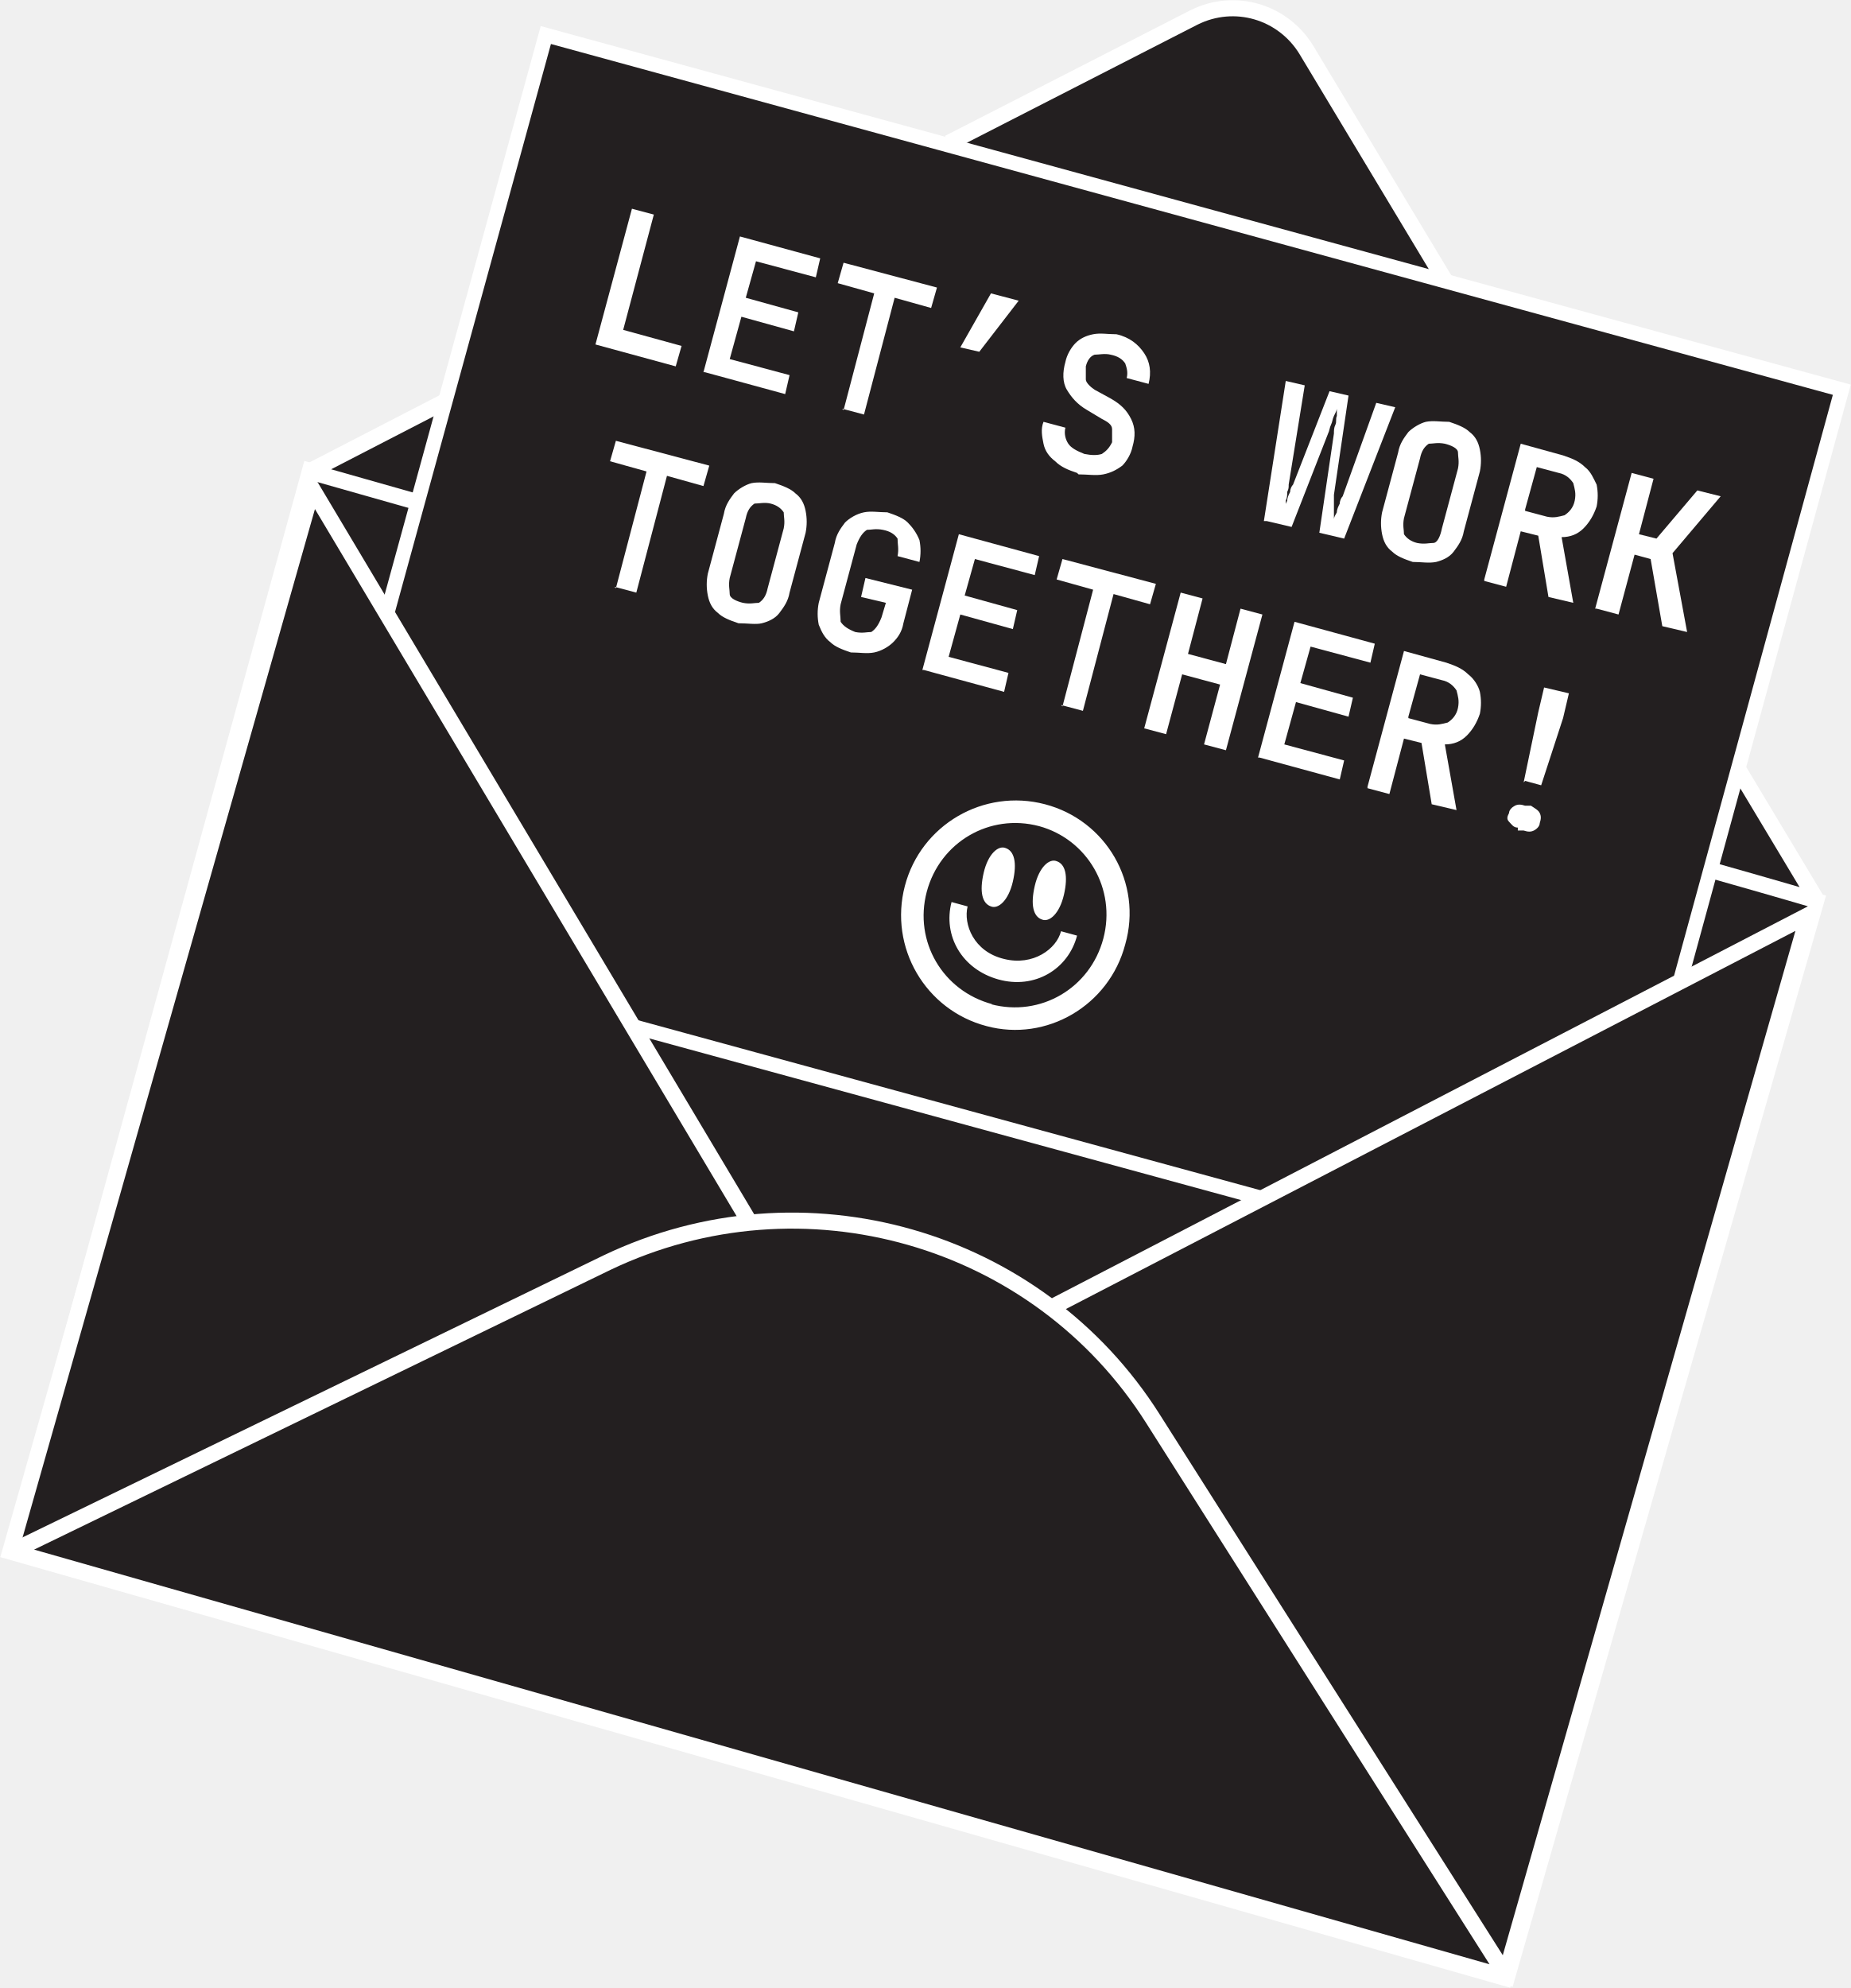
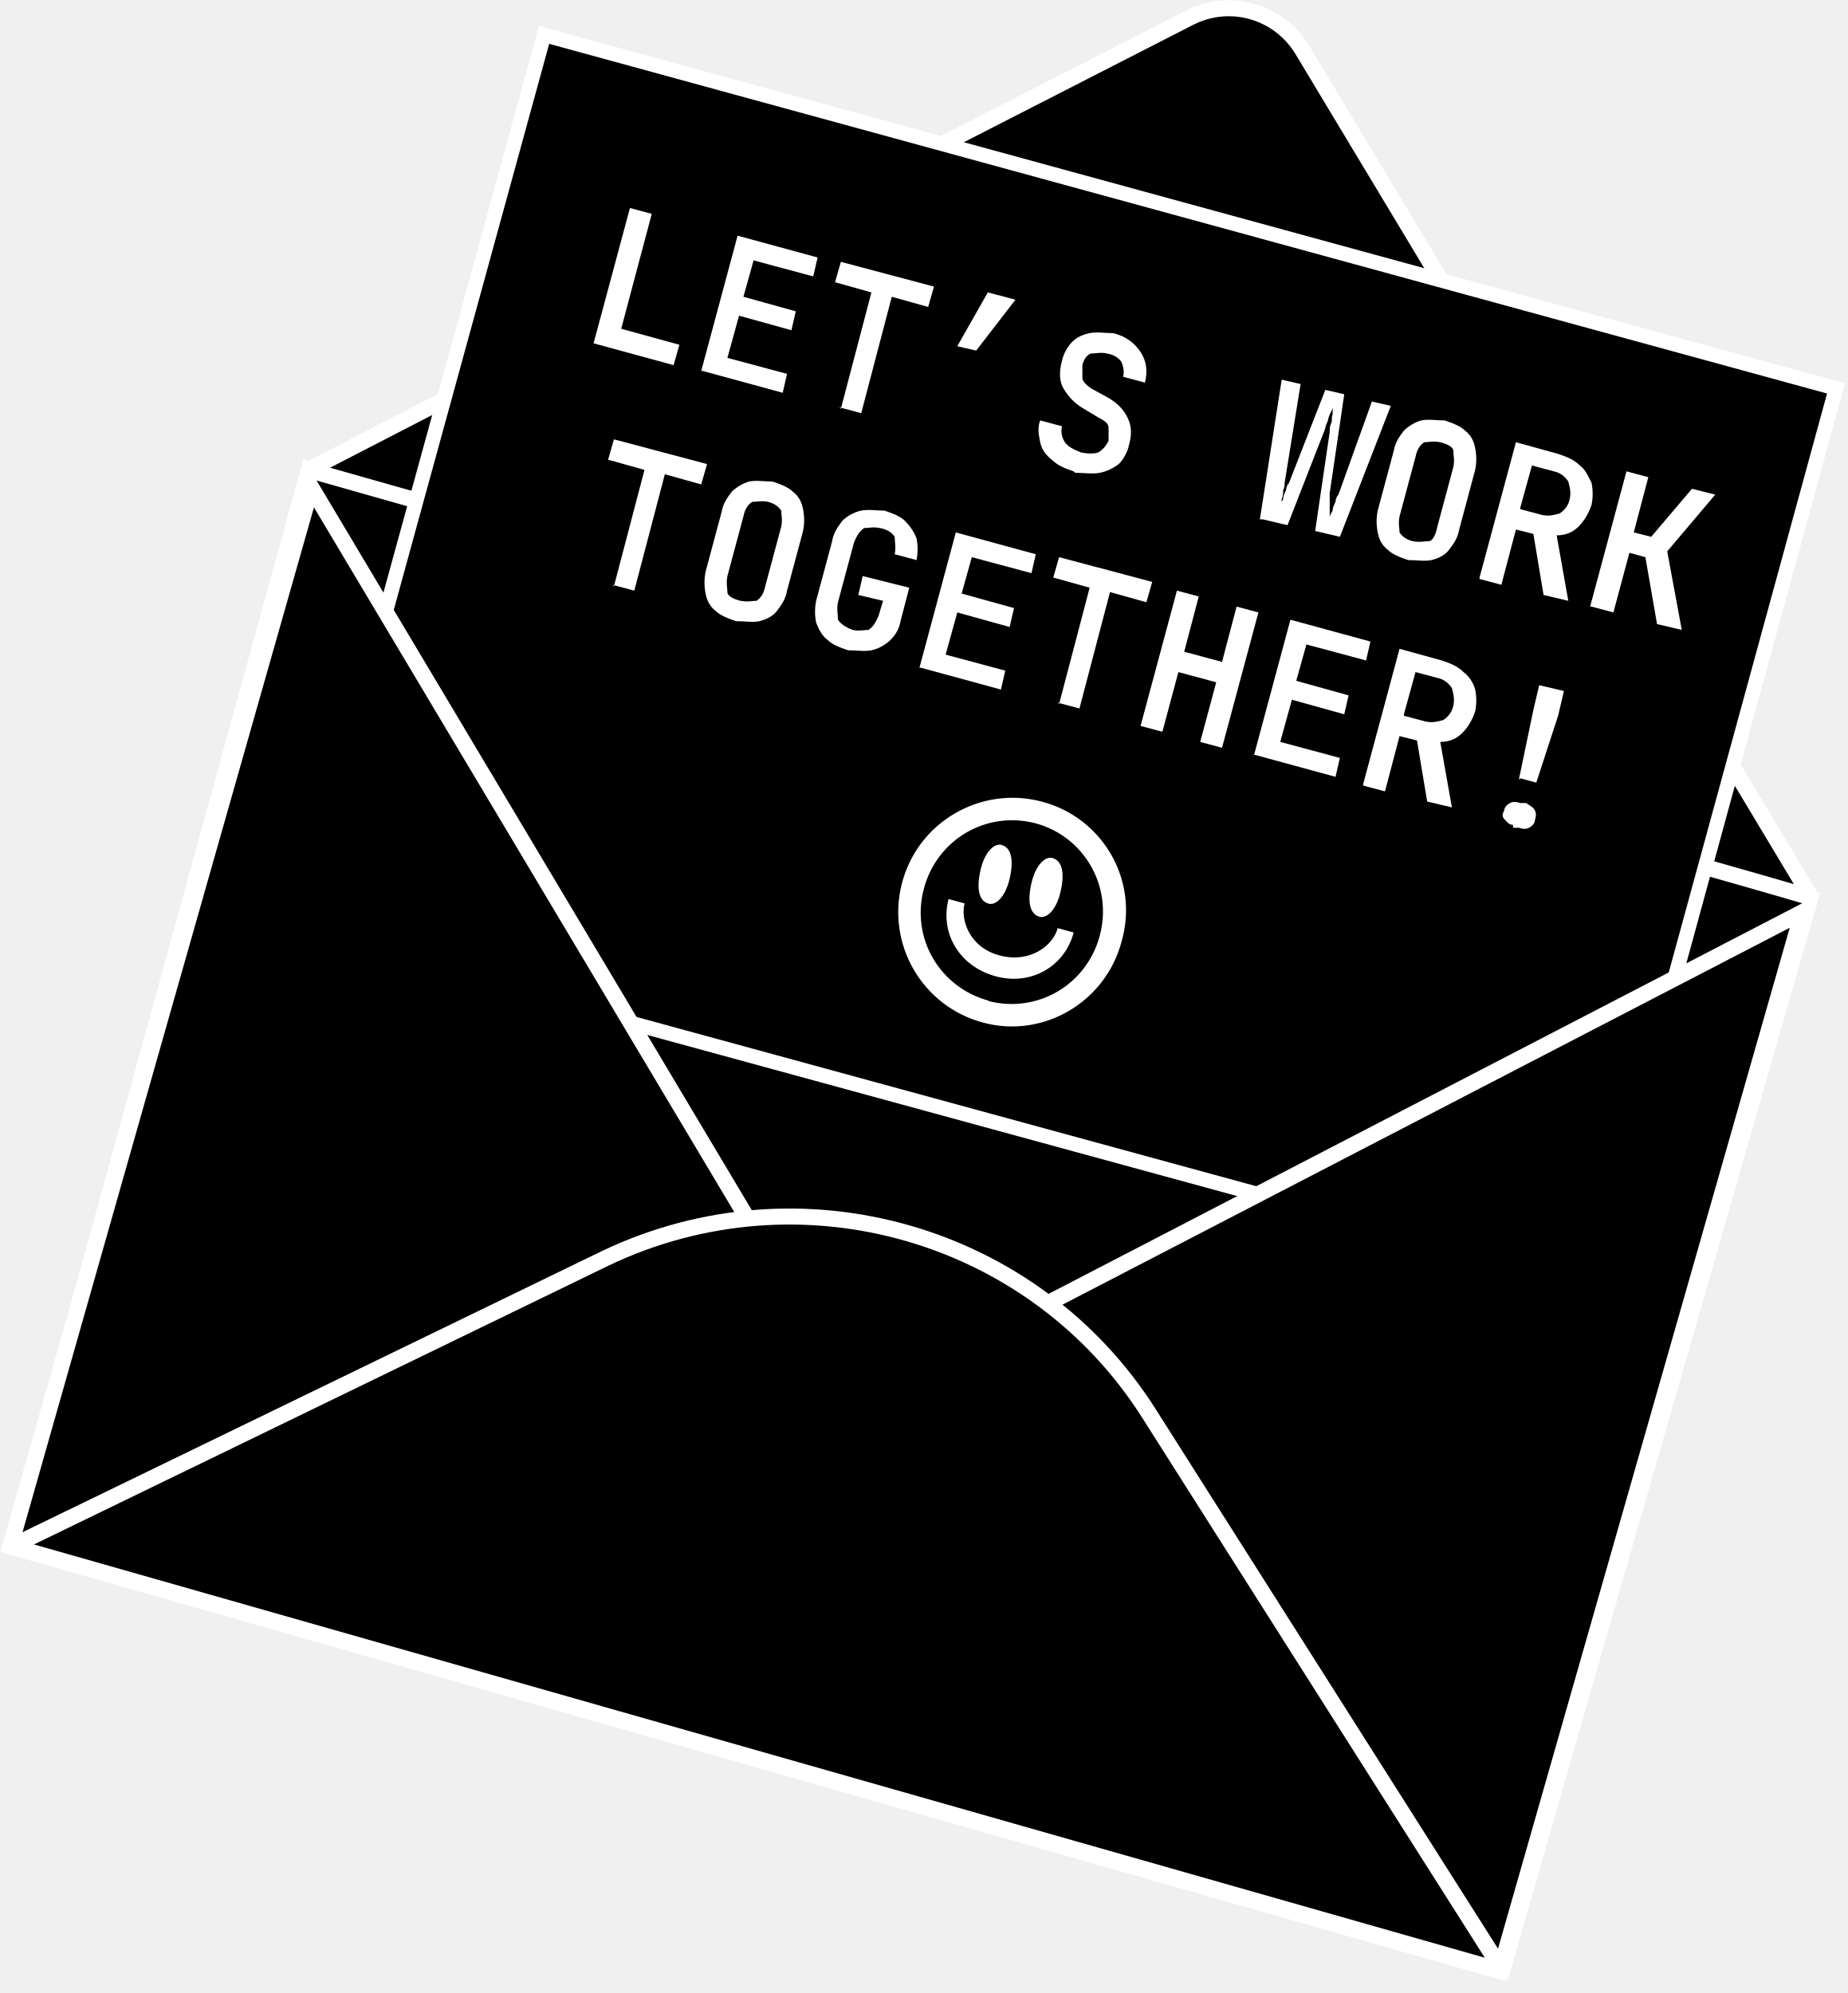
- <svg xmlns="http://www.w3.org/2000/svg" id="Layer_2" data-name="Layer 2" version="1.1" viewBox="0 0 126.8 136.2">
+ <svg xmlns="http://www.w3.org/2000/svg" width="127" height="137" viewBox="0 0 127 137" fill="none">
+   <g clip-path="url(#clip0_2042_95)">
+     <path d="M21.2 33.5L53.6 87.3L73 95L114.7 70.3L124.5 61.8L21.4 32.2L21.2 33.5Z" fill="black" />
+     <path d="M28.7 34.4L21.2 32.2L0.8 106.3L103.3 135.5L124.5 61.7L117.2 59.6" stroke="white" stroke-miterlimit="10" />
+     <path d="M99 19.2L89.5 3.4C87.9 0.8 84.6 -0.2 81.8 1.2L65 9.8" fill="black" />
+     <path d="M99 19.2L89.5 3.4C87.9 0.8 84.6 -0.2 81.8 1.2L65 9.8" stroke="white" stroke-width="1.1" stroke-linejoin="bevel" />
+     <path d="M117.2 59.6C121.8 60.9 124.5 61.7 124.5 61.7L119.1 52.7" fill="black" />
+     <path d="M117.2 59.6C121.8 60.9 124.5 61.7 124.5 61.7L119.1 52.7" stroke="white" stroke-width="1.1" stroke-linejoin="bevel" />
+     <path d="M30.5 27.5L21.2 32.3C21.2 32.3 24 33.1 28.6 34.4" fill="black" />
+     <path d="M30.5 27.5L21.2 32.3C21.2 32.3 24 33.1 28.6 34.4" stroke="white" stroke-width="1.1" stroke-linejoin="bevel" />
+     <path d="M86.5 82.1L43.3 70.3" stroke="white" stroke-miterlimit="10" />
+     <path d="M26.5 42.1L37.4 2.4L126.2 26.7L115.1 67.3" fill="black" />
+     <path d="M26.5 42.1L37.4 2.4L126.2 26.7L115.1 67.3" stroke="white" stroke-miterlimit="10" />
+     <path d="M40.8 23.6L43.3 14.3L44.8 14.7L42.7 22.6L46.7 23.7L46.3 25.1L40.8 23.6Z" fill="white" />
+     <path d="M48.2 25.5L50.7 16.2L56.2 17.7L55.9 19L51.8 17.9L51.1 20.4L54.7 21.4L54.4 22.7L50.8 21.7L50 24.6L54.1 25.7L53.8 27L48.3 25.5H48.2Z" fill="white" />
+     <path d="M57.799 28.1L59.899 20.1L57.399 19.4L57.799 18L64.199 19.7L63.799 21.1L61.299 20.4L59.199 28.4L57.699 28L57.799 28.1Z" fill="white" />
+     <path d="M65.8 23.8L67.9 20.1L69.8 20.6L67.1 24.1L65.8 23.8Z" fill="white" />
+     <path d="M73.8 32.4C73.2 32.2 72.7 32 72.3 31.6C71.9 31.3 71.6 30.9 71.5 30.4C71.4 29.9 71.3 29.4 71.5 28.9L73 29.3C72.9 29.7 73 30.1 73.2 30.4C73.4 30.7 73.8 30.9 74.3 31.1C74.8 31.2 75.2 31.2 75.5 31.1C75.8 30.9 76 30.7 76.2 30.3C76.2 30 76.2 29.7 76.2 29.4C76.2 29.1 75.9 28.9 75.5 28.7L74.5 28.1C73.8 27.7 73.4 27.2 73.1 26.7C72.8 26.2 72.8 25.5 73 24.8C73.1 24.3 73.4 23.8 73.7 23.5C74 23.2 74.4 23 74.9 22.9C75.4 22.8 75.9 22.9 76.5 22.9C77.4 23.1 78 23.6 78.4 24.2C78.8 24.8 78.9 25.5 78.7 26.3L77.2 25.9C77.3 25.5 77.2 25.2 77.1 24.9C76.9 24.6 76.6 24.4 76.1 24.3C75.7 24.2 75.3 24.3 75 24.3C74.7 24.4 74.5 24.7 74.4 25.1C74.4 25.4 74.4 25.8 74.4 26C74.4 26.2 74.7 26.5 75 26.7L76.1 27.3C76.8 27.7 77.2 28.1 77.5 28.7C77.8 29.3 77.8 29.9 77.6 30.6C77.5 31.1 77.2 31.6 76.9 31.9C76.5 32.2 76.1 32.4 75.6 32.5C75.1 32.6 74.5 32.5 73.9 32.5L73.8 32.4Z" fill="white" />
+     <path d="M86.6 35.7L88.1 26.1L89.4 26.4L88.3 33.2C88.3 33.4 88.3 33.5 88.2 33.7C88.2 33.9 88.2 34.1 88.1 34.3C88.1 34.5 88.1 34.7 88 34.8C88 34.7 88.1 34.5 88.2 34.3C88.2 34.1 88.3 33.9 88.4 33.7C88.4 33.5 88.5 33.3 88.6 33.2L91.1 26.8L92.4 27.1L91.4 33.9C91.4 34.1 91.4 34.2 91.4 34.5C91.4 34.7 91.4 34.9 91.4 35.1C91.4 35.3 91.4 35.5 91.4 35.6C91.4 35.4 91.5 35.3 91.6 35.1C91.6 34.9 91.7 34.7 91.8 34.5C91.8 34.3 91.9 34.1 92 34L94.3 27.6L95.6 27.9L92.1 36.9L90.4 36.5L91.4 29.7C91.4 29.5 91.4 29.3 91.5 29.1C91.6 28.9 91.5 28.7 91.6 28.5C91.6 28.3 91.6 28.1 91.6 28C91.6 28.1 91.5 28.3 91.4 28.5C91.3 28.7 91.3 28.9 91.2 29.1C91.1 29.3 91.1 29.5 91 29.7L88.5 36.1L86.8 35.7H86.6Z" fill="white" />
+     <path d="M96.8 38.5C96.2 38.3 95.7 38.1 95.4 37.8C95 37.5 94.8 37.1 94.7 36.6C94.6 36.1 94.6 35.6 94.7 35.1L95.8 31C95.9 30.4 96.2 30 96.5 29.6C96.8 29.3 97.3 29 97.7 28.9C98.2 28.8 98.7 28.9 99.3 28.9C99.9 29.1 100.4 29.3 100.7 29.6C101.1 29.9 101.3 30.3 101.4 30.8C101.5 31.3 101.5 31.8 101.4 32.3L100.3 36.4C100.2 37 99.9 37.4 99.6 37.8C99.3 38.2 98.8 38.4 98.4 38.5C97.9 38.6 97.4 38.5 96.8 38.5ZM97.1 37.2C97.6 37.3 97.9 37.2 98.2 37.2C98.5 37.2 98.7 36.7 98.8 36.2L99.9 32.1C100 31.6 99.9 31.3 99.9 31C99.9 30.7 99.4 30.5 99 30.4C98.5 30.3 98.2 30.4 97.9 30.4C97.6 30.6 97.4 30.9 97.3 31.4L96.2 35.5C96.1 36 96.2 36.3 96.2 36.6C96.4 36.9 96.7 37.1 97.1 37.2Z" fill="white" />
+     <path d="M101.7 39.7L104.2 30.4L107.1 31.2C107.7 31.4 108.2 31.6 108.6 32C109 32.3 109.2 32.8 109.4 33.2C109.5 33.7 109.5 34.2 109.4 34.7C109.2 35.3 108.9 35.8 108.5 36.2C108.1 36.6 107.6 36.8 107 36.8L107.8 41.3L106.1 40.9L105.4 36.7L104.2 36.4L103.2 40.2L101.7 39.8V39.7ZM104.5 35L106 35.4C106.5 35.5 106.8 35.4 107.2 35.3C107.5 35.1 107.8 34.8 107.9 34.3C108 33.8 107.9 33.5 107.8 33.1C107.6 32.8 107.3 32.5 106.8 32.4L105.3 32L104.5 34.9V35Z" fill="white" />
+     <path d="M109.3 41.7L111.8 32.4L113.3 32.8L112.3 36.6L113.5 36.9L116.3 33.6L117.9 34L114.6 37.9L115.6 43.3L113.9 42.9L113.1 38.3L112 38L110.9 42.1L109.4 41.7H109.3Z" fill="white" />
+     <path d="M42.2 40.3L44.3 32.3L41.8 31.6L42.2 30.2L48.6 31.9L48.2 33.3L45.7 32.6L43.6 40.6L42.1 40.2L42.2 40.3Z" fill="white" />
+     <path d="M50.6 42.7C50 42.5 49.5 42.3 49.2 42C48.8 41.7 48.6 41.3 48.5 40.8C48.4 40.3 48.4 39.8 48.5 39.3L49.6 35.2C49.7 34.6 50 34.2 50.3 33.8C50.6 33.5 51.1 33.2 51.5 33.1C52 33 52.5 33.1 53.1 33.1C53.7 33.3 54.2 33.5 54.5 33.8C54.9 34.1 55.1 34.5 55.2 35C55.3 35.5 55.3 36 55.2 36.5L54.1 40.6C54 41.2 53.7 41.6 53.4 42C53.1 42.4 52.6 42.6 52.2 42.7C51.8 42.8 51.2 42.7 50.6 42.7ZM50.9 41.3C51.4 41.4 51.7 41.3 52 41.3C52.3 41.1 52.5 40.8 52.6 40.3L53.7 36.2C53.8 35.7 53.7 35.4 53.7 35.1C53.5 34.8 53.2 34.6 52.8 34.5C52.4 34.4 52 34.5 51.7 34.5C51.4 34.7 51.2 35 51.1 35.5L50 39.6C49.9 40.1 50 40.4 50 40.7C50 41 50.5 41.2 50.9 41.3Z" fill="white" />
+     <path d="M58.299 44.7C57.699 44.5 57.199 44.3 56.899 44C56.499 43.7 56.299 43.3 56.099 42.8C55.999 42.3 55.999 41.8 56.099 41.3L57.199 37.2C57.299 36.6 57.599 36.2 57.899 35.8C58.199 35.5 58.699 35.2 59.199 35.1C59.699 35 60.199 35.1 60.799 35.1C61.399 35.3 61.899 35.5 62.199 35.8C62.499 36.1 62.799 36.5 62.999 37C63.099 37.5 63.099 38 62.999 38.5L61.499 38.1C61.599 37.6 61.499 37.3 61.499 36.9C61.299 36.6 60.999 36.4 60.499 36.3C59.999 36.2 59.699 36.3 59.399 36.3C59.099 36.5 58.899 36.8 58.699 37.3L57.599 41.4C57.499 41.9 57.599 42.2 57.599 42.6C57.799 42.9 58.099 43.1 58.599 43.3C59.099 43.4 59.399 43.3 59.699 43.3C59.999 43.1 60.199 42.8 60.399 42.3L60.699 41.3L58.999 40.9L59.299 39.6L62.499 40.4L61.899 42.7C61.799 43.3 61.499 43.7 61.199 44C60.899 44.3 60.399 44.6 59.899 44.7C59.399 44.8 58.899 44.7 58.299 44.7Z" fill="white" />
+     <path d="M63.2 45.9L65.7 36.6L71.2 38.1L70.9 39.4L66.8 38.3L66.1 40.8L69.7 41.8L69.4 43.1L65.8 42.1L65 45L69.1 46.1L68.8 47.4L63.3 45.9H63.2Z" fill="white" />
+     <path d="M72.799 48.4L74.899 40.4L72.399 39.7L72.799 38.3L79.199 40L78.799 41.4L76.299 40.7L74.199 48.7L72.699 48.3L72.799 48.4Z" fill="white" />
+     <path d="M78.399 49.9L80.899 40.6L82.399 41L81.399 44.8L83.999 45.5L84.999 41.7L86.499 42.1L83.999 51.4L82.499 51L83.599 46.9L80.999 46.2L79.899 50.3L78.399 49.9Z" fill="white" />
+     <path d="M86.2 51.9L88.7 42.6L94.2 44.1L93.9 45.4L89.8 44.3L89.1 46.8L92.7 47.8L92.4 49.1L88.8 48.1L88 51L92.1 52.1L91.8 53.4L86.3 51.9H86.2Z" fill="white" />
+     <path d="M93.7 53.9L96.2 44.6L99.1 45.4C99.7 45.6 100.2 45.8 100.6 46.2C101 46.5 101.3 47 101.4 47.4C101.5 47.9 101.5 48.4 101.4 48.9C101.2 49.5 100.9 50 100.5 50.4C100.1 50.8 99.6 51 99 51L99.8 55.5L98.1 55.1L97.4 50.9L96.2 50.6L95.2 54.4L93.7 54V53.9ZM96.5 49.2L98 49.6C98.5 49.7 98.8 49.6 99.2 49.5C99.5 49.3 99.8 49 99.9 48.5C100 48 99.9 47.7 99.8 47.3C99.6 47 99.3 46.7 98.8 46.6L97.3 46.2L96.5 49.1V49.2Z" fill="white" />
+     <path d="M104 56.7C103.7 56.7 103.6 56.5 103.4 56.3C103.2 56.1 103.3 55.9 103.4 55.7C103.4 55.5 103.6 55.3 103.8 55.2C104 55.1 104.2 55.1 104.5 55.2H104.9C105.2 55.4 105.4 55.5 105.5 55.7C105.6 55.9 105.6 56.1 105.5 56.4C105.5 56.6 105.3 56.8 105.1 56.9C104.9 57 104.7 57 104.4 56.9H104V56.7ZM104.4 53.6L105.4 48.8L105.8 47.1L107.5 47.5L107.1 49.2L105.6 53.8L104.5 53.5L104.4 53.6Z" fill="white" />
+     <path d="M62.001 60.7C63.1 56.5 67.4 54 71.6 55.1C75.8 56.2 78.3 60.5 77.1 64.7C76.001 68.9 71.701 71.4 67.6 70.3C63.401 69.2 60.901 64.9 62.001 60.7ZM67.9 68.8C71.3 69.7 74.701 67.7 75.6 64.3C76.501 60.9 74.501 57.5 71.201 56.6C67.8 55.7 64.4 57.7 63.501 61.1C62.6 64.5 64.6 67.9 68.001 68.8H67.9ZM66.3 62.1C66.001 63.3 66.701 65.2 68.8 65.7C70.8 66.2 72.4 65 72.701 63.8L73.8 64.1C73.201 66.4 70.9 67.8 68.4 67.1C65.9 66.4 64.6 64.1 65.201 61.8L66.3 62.1ZM68.9 58.1C69.501 58.3 69.701 59.1 69.4 60.4C69.1 61.7 68.4 62.3 67.9 62.1C67.3 61.9 67.1 61.1 67.4 59.8C67.701 58.5 68.4 57.9 68.9 58.1ZM72.4 59C73.001 59.2 73.201 60 72.9 61.3C72.6 62.6 71.9 63.2 71.4 63C70.8 62.8 70.6 62 70.9 60.7C71.201 59.4 71.9 58.8 72.4 59Z" fill="white" />
+     <path d="M72 89.6L123.9 62.7L103.1 135.5L0.7 106.3L21.4 33.5L51.4 83.8" fill="black" />
+     <path d="M72 89.6L123.9 62.7L103.1 135.5L0.7 106.3L21.4 33.5L51.4 83.8" stroke="white" stroke-width="1.1" stroke-miterlimit="10" />
+     <path d="M103.3 135.5L79 97.2C71.1 84.7 55 80.1 41.6 86.5L0.8 106.3L103.3 135.5Z" fill="black" stroke="white" stroke-width="1.1" stroke-linejoin="bevel" />
+   </g>
  <defs>
-     <style>
-       .cls-1 {
-         isolation: isolate;
-       }
- 
-       .cls-2 {
-         fill: none;
-       }
- 
-       .cls-2, .cls-3, .cls-4, .cls-5 {
-         stroke: #fff;
-       }
- 
-       .cls-2, .cls-3, .cls-5 {
-         stroke-miterlimit: 10;
-       }
- 
-       .cls-3, .cls-6, .cls-4, .cls-5 {
-         fill: #231f20;
-       }
- 
-       .cls-6, .cls-7 {
-         stroke-width: 0px;
-       }
- 
-       .cls-4 {
-         stroke-linejoin: bevel;
-       }
- 
-       .cls-4, .cls-5 {
-         stroke-width: 1.1px;
-       }
- 
-       .cls-7 {
-         fill: #fff;
-       }
-     </style>
+     <clipPath id="clip0_2042_95">
+       <rect width="126.8" height="136.2" fill="white" />
+     </clipPath>
  </defs>
-   <polygon class="cls-6" points="21.2 33.5 53.6 87.3 73 95 114.7 70.3 124.5 61.8 21.4 32.2 21.2 33.5" />
-   <g id="Layer_1-2" data-name="Layer 1-2">
-     <polyline class="cls-2" points="28.7 34.4 21.2 32.2 .8 106.3 103.3 135.5 124.5 61.7 117.2 59.6" />
-     <path class="cls-4" d="M99,19.2l-9.5-15.8c-1.6-2.6-4.9-3.6-7.7-2.2l-16.8,8.6" />
-     <path class="cls-4" d="M117.2,59.6c4.6,1.3,7.3,2.1,7.3,2.1l-5.4-9" />
-     <path class="cls-4" d="M30.5,27.5l-9.3,4.8s2.8.8,7.4,2.1" />
-     <line class="cls-2" x1="86.5" y1="82.1" x2="43.3" y2="70.3" />
-     <polyline class="cls-3" points="26.5 42.1 37.4 2.4 126.2 26.7 115.1 67.3" />
-     <g class="cls-1">
-       <g class="cls-1">
-         <g class="cls-1">
-           <g class="cls-1">
-             <path class="cls-7" d="M40.8,23.6l2.5-9.3,1.5.4-2.1,7.9,4,1.1-.4,1.4-5.5-1.5Z" />
-             <path class="cls-7" d="M48.2,25.5l2.5-9.3,5.5,1.5-.3,1.3-4.1-1.1-.7,2.5,3.6,1-.3,1.3-3.6-1-.8,2.9,4.1,1.1-.3,1.3-5.5-1.5Z" />
-             <path class="cls-7" d="M57.8,28.1l2.1-8-2.5-.7.4-1.4,6.4,1.7-.4,1.4-2.5-.7-2.1,8-1.5-.4Z" />
-             <path class="cls-7" d="M65.8,23.8l2.1-3.7,1.9.5-2.7,3.5-1.3-.3Z" />
-             <path class="cls-7" d="M73.8,32.4c-.6-.2-1.1-.4-1.5-.8-.4-.3-.7-.7-.8-1.2-.1-.5-.2-1,0-1.5l1.5.4c-.1.4,0,.8.2,1.1.2.3.6.5,1.1.7.5.1.9.1,1.2,0,.3-.2.5-.4.7-.8,0-.3,0-.6,0-.9s-.3-.5-.7-.7l-1-.6c-.7-.4-1.1-.9-1.4-1.4s-.3-1.2-.1-1.9c.1-.5.4-1,.7-1.3.3-.3.7-.5,1.2-.6.5-.1,1,0,1.6,0,.9.2,1.5.7,1.9,1.3.4.6.5,1.3.3,2.1l-1.5-.4c.1-.4,0-.7-.1-1-.2-.3-.5-.5-1-.6-.4-.1-.8,0-1.1,0-.3.1-.5.4-.6.8,0,.3,0,.7,0,.9s.3.5.6.7l1.1.6c.7.4,1.1.8,1.4,1.4.3.6.3,1.2.1,1.9-.1.5-.4,1-.7,1.3-.4.3-.8.5-1.3.6-.5.1-1.1,0-1.7,0Z" />
-             <path class="cls-7" d="M86.6,35.7l1.5-9.6,1.3.3-1.1,6.8c0,.2,0,.3-.1.5,0,.2,0,.4-.1.6,0,.2,0,.4-.1.5,0-.1.1-.3.2-.5,0-.2.1-.4.2-.6,0-.2.1-.4.2-.5l2.5-6.4,1.3.3-1,6.8c0,.2,0,.3,0,.6,0,.2,0,.4,0,.6,0,.2,0,.4,0,.5,0-.2.1-.3.2-.5,0-.2.1-.4.2-.6,0-.2.1-.4.2-.5l2.3-6.4,1.3.3-3.5,9-1.7-.4,1-6.8c0-.2,0-.4.1-.6s0-.4.1-.6c0-.2,0-.4,0-.5,0,.1-.1.3-.2.5s-.1.4-.2.6-.1.4-.2.6l-2.5,6.4-1.7-.4Z" />
-             <path class="cls-7" d="M96.8,38.5c-.6-.2-1.1-.4-1.4-.7-.4-.3-.6-.7-.7-1.2-.1-.5-.1-1,0-1.5l1.1-4.1c.1-.6.4-1,.7-1.4.3-.3.8-.6,1.2-.7.5-.1,1,0,1.6,0,.6.2,1.1.4,1.4.7.4.3.6.7.7,1.2.1.5.1,1,0,1.5l-1.1,4.1c-.1.6-.4,1-.7,1.4s-.8.6-1.2.7c-.5.1-1,0-1.6,0ZM97.1,37.2c.5.1.8,0,1.1,0s.5-.5.6-1l1.1-4.1c.1-.5,0-.8,0-1.1s-.5-.5-.9-.6c-.5-.1-.8,0-1.1,0-.3.2-.5.5-.6,1l-1.1,4.1c-.1.5,0,.8,0,1.1.2.3.5.5.9.6Z" />
-             <path class="cls-7" d="M101.7,39.7l2.5-9.3,2.9.8c.6.2,1.1.4,1.5.8.4.3.6.8.8,1.2.1.5.1,1,0,1.5-.2.6-.5,1.1-.9,1.5-.4.4-.9.6-1.5.6l.8,4.5-1.7-.4-.7-4.2-1.2-.3-1,3.8-1.5-.4ZM104.5,35l1.5.4c.5.1.8,0,1.2-.1.3-.2.6-.5.7-1s0-.8-.1-1.2c-.2-.3-.5-.6-1-.7l-1.5-.4-.8,2.9Z" />
-             <path class="cls-7" d="M109.3,41.7l2.5-9.3,1.5.4-1,3.8,1.2.3,2.8-3.3,1.6.4-3.3,3.9,1,5.4-1.7-.4-.8-4.6-1.1-.3-1.1,4.1-1.5-.4Z" />
-           </g>
-         </g>
-       </g>
-       <g class="cls-1">
-         <g class="cls-1">
-           <g class="cls-1">
-             <path class="cls-7" d="M42.2,40.3l2.1-8-2.5-.7.4-1.4,6.4,1.7-.4,1.4-2.5-.7-2.1,8-1.5-.4Z" />
-             <path class="cls-7" d="M50.6,42.7c-.6-.2-1.1-.4-1.4-.7-.4-.3-.6-.7-.7-1.2-.1-.5-.1-1,0-1.5l1.1-4.1c.1-.6.4-1,.7-1.4.3-.3.8-.6,1.2-.7.5-.1,1,0,1.6,0,.6.2,1.1.4,1.4.7.4.3.6.7.7,1.2.1.5.1,1,0,1.5l-1.1,4.1c-.1.6-.4,1-.7,1.4-.3.4-.8.6-1.2.7s-1,0-1.6,0ZM50.9,41.3c.5.1.8,0,1.1,0,.3-.2.5-.5.6-1l1.1-4.1c.1-.5,0-.8,0-1.1-.2-.3-.5-.5-.9-.6s-.8,0-1.1,0c-.3.2-.5.5-.6,1l-1.1,4.1c-.1.5,0,.8,0,1.1s.5.5.9.6Z" />
-             <path class="cls-7" d="M58.3,44.7c-.6-.2-1.1-.4-1.4-.7-.4-.3-.6-.7-.8-1.2-.1-.5-.1-1,0-1.5l1.1-4.1c.1-.6.4-1,.7-1.4.3-.3.8-.6,1.3-.7.5-.1,1,0,1.6,0,.6.2,1.1.4,1.4.7s.6.7.8,1.2c.1.5.1,1,0,1.5l-1.5-.4c.1-.5,0-.8,0-1.2-.2-.3-.5-.5-1-.6-.5-.1-.8,0-1.1,0-.3.2-.5.5-.7,1l-1.1,4.1c-.1.5,0,.8,0,1.2.2.3.5.5,1,.7.5.1.8,0,1.1,0,.3-.2.5-.5.7-1l.3-1-1.7-.4.3-1.3,3.2.8-.6,2.3c-.1.6-.4,1-.7,1.3-.3.3-.8.6-1.3.7-.5.1-1,0-1.6,0Z" />
-             <path class="cls-7" d="M63.2,45.9l2.5-9.3,5.5,1.5-.3,1.3-4.1-1.1-.7,2.5,3.6,1-.3,1.3-3.6-1-.8,2.9,4.1,1.1-.3,1.3-5.5-1.5Z" />
-             <path class="cls-7" d="M72.8,48.4l2.1-8-2.5-.7.4-1.4,6.4,1.7-.4,1.4-2.5-.7-2.1,8-1.5-.4Z" />
-             <path class="cls-7" d="M78.4,49.9l2.5-9.3,1.5.4-1,3.8,2.6.7,1-3.8,1.5.4-2.5,9.3-1.5-.4,1.1-4.1-2.6-.7-1.1,4.1-1.5-.4Z" />
-             <path class="cls-7" d="M86.2,51.9l2.5-9.3,5.5,1.5-.3,1.3-4.1-1.1-.7,2.5,3.6,1-.3,1.3-3.6-1-.8,2.9,4.1,1.1-.3,1.3-5.5-1.5Z" />
-             <path class="cls-7" d="M93.7,53.9l2.5-9.3,2.9.8c.6.2,1.1.4,1.5.8.4.3.7.8.8,1.2.1.5.1,1,0,1.5-.2.6-.5,1.1-.9,1.5-.4.4-.9.6-1.5.6l.8,4.5-1.7-.4-.7-4.2-1.2-.3-1,3.8-1.5-.4ZM96.5,49.2l1.5.4c.5.1.8,0,1.2-.1.3-.2.6-.5.7-1,.1-.5,0-.8-.1-1.2-.2-.3-.5-.6-1-.7l-1.5-.4-.8,2.9Z" />
-             <path class="cls-7" d="M104,56.7c-.3,0-.4-.2-.6-.4s-.1-.4,0-.6c0-.2.2-.4.4-.5.2-.1.4-.1.7,0h.4c.3.2.5.3.6.5.1.2.1.4,0,.7,0,.2-.2.4-.4.5-.2.1-.4.1-.7,0h-.4ZM104.4,53.6l1-4.8.4-1.7,1.7.4-.4,1.7-1.5,4.6-1.1-.3Z" />
-           </g>
-         </g>
-       </g>
-     </g>
-     <path class="cls-7" d="M62,60.7c1.1-4.2,5.4-6.7,9.6-5.6,4.2,1.1,6.7,5.4,5.5,9.6-1.1,4.2-5.4,6.7-9.5,5.6-4.2-1.1-6.7-5.4-5.6-9.6ZM67.9,68.8c3.4.9,6.8-1.1,7.7-4.5.9-3.4-1.1-6.8-4.4-7.7-3.4-.9-6.8,1.1-7.7,4.5-.9,3.4,1.1,6.8,4.5,7.7h0ZM66.3,62.1c-.3,1.2.4,3.1,2.5,3.6,2,.5,3.6-.7,3.9-1.9l1.1.3c-.6,2.3-2.9,3.7-5.4,3s-3.8-3-3.2-5.3l1.1.3h0ZM68.9,58.1c.6.2.8,1,.5,2.3s-1,1.9-1.5,1.7c-.6-.2-.8-1-.5-2.3s1-1.9,1.5-1.7h0ZM72.4,59c.6.2.8,1,.5,2.3s-1,1.9-1.5,1.7c-.6-.2-.8-1-.5-2.3s1-1.9,1.5-1.7h0Z" />
-     <path class="cls-5" d="M72,89.6l51.9-26.9-20.8,72.8h0L.7,106.3,21.4,33.5l30,50.3" />
-     <path class="cls-4" d="M103.3,135.5l-24.3-38.3c-7.9-12.5-24-17.1-37.4-10.7L.8,106.3l102.5,29.2Z" />
-   </g>
</svg>
